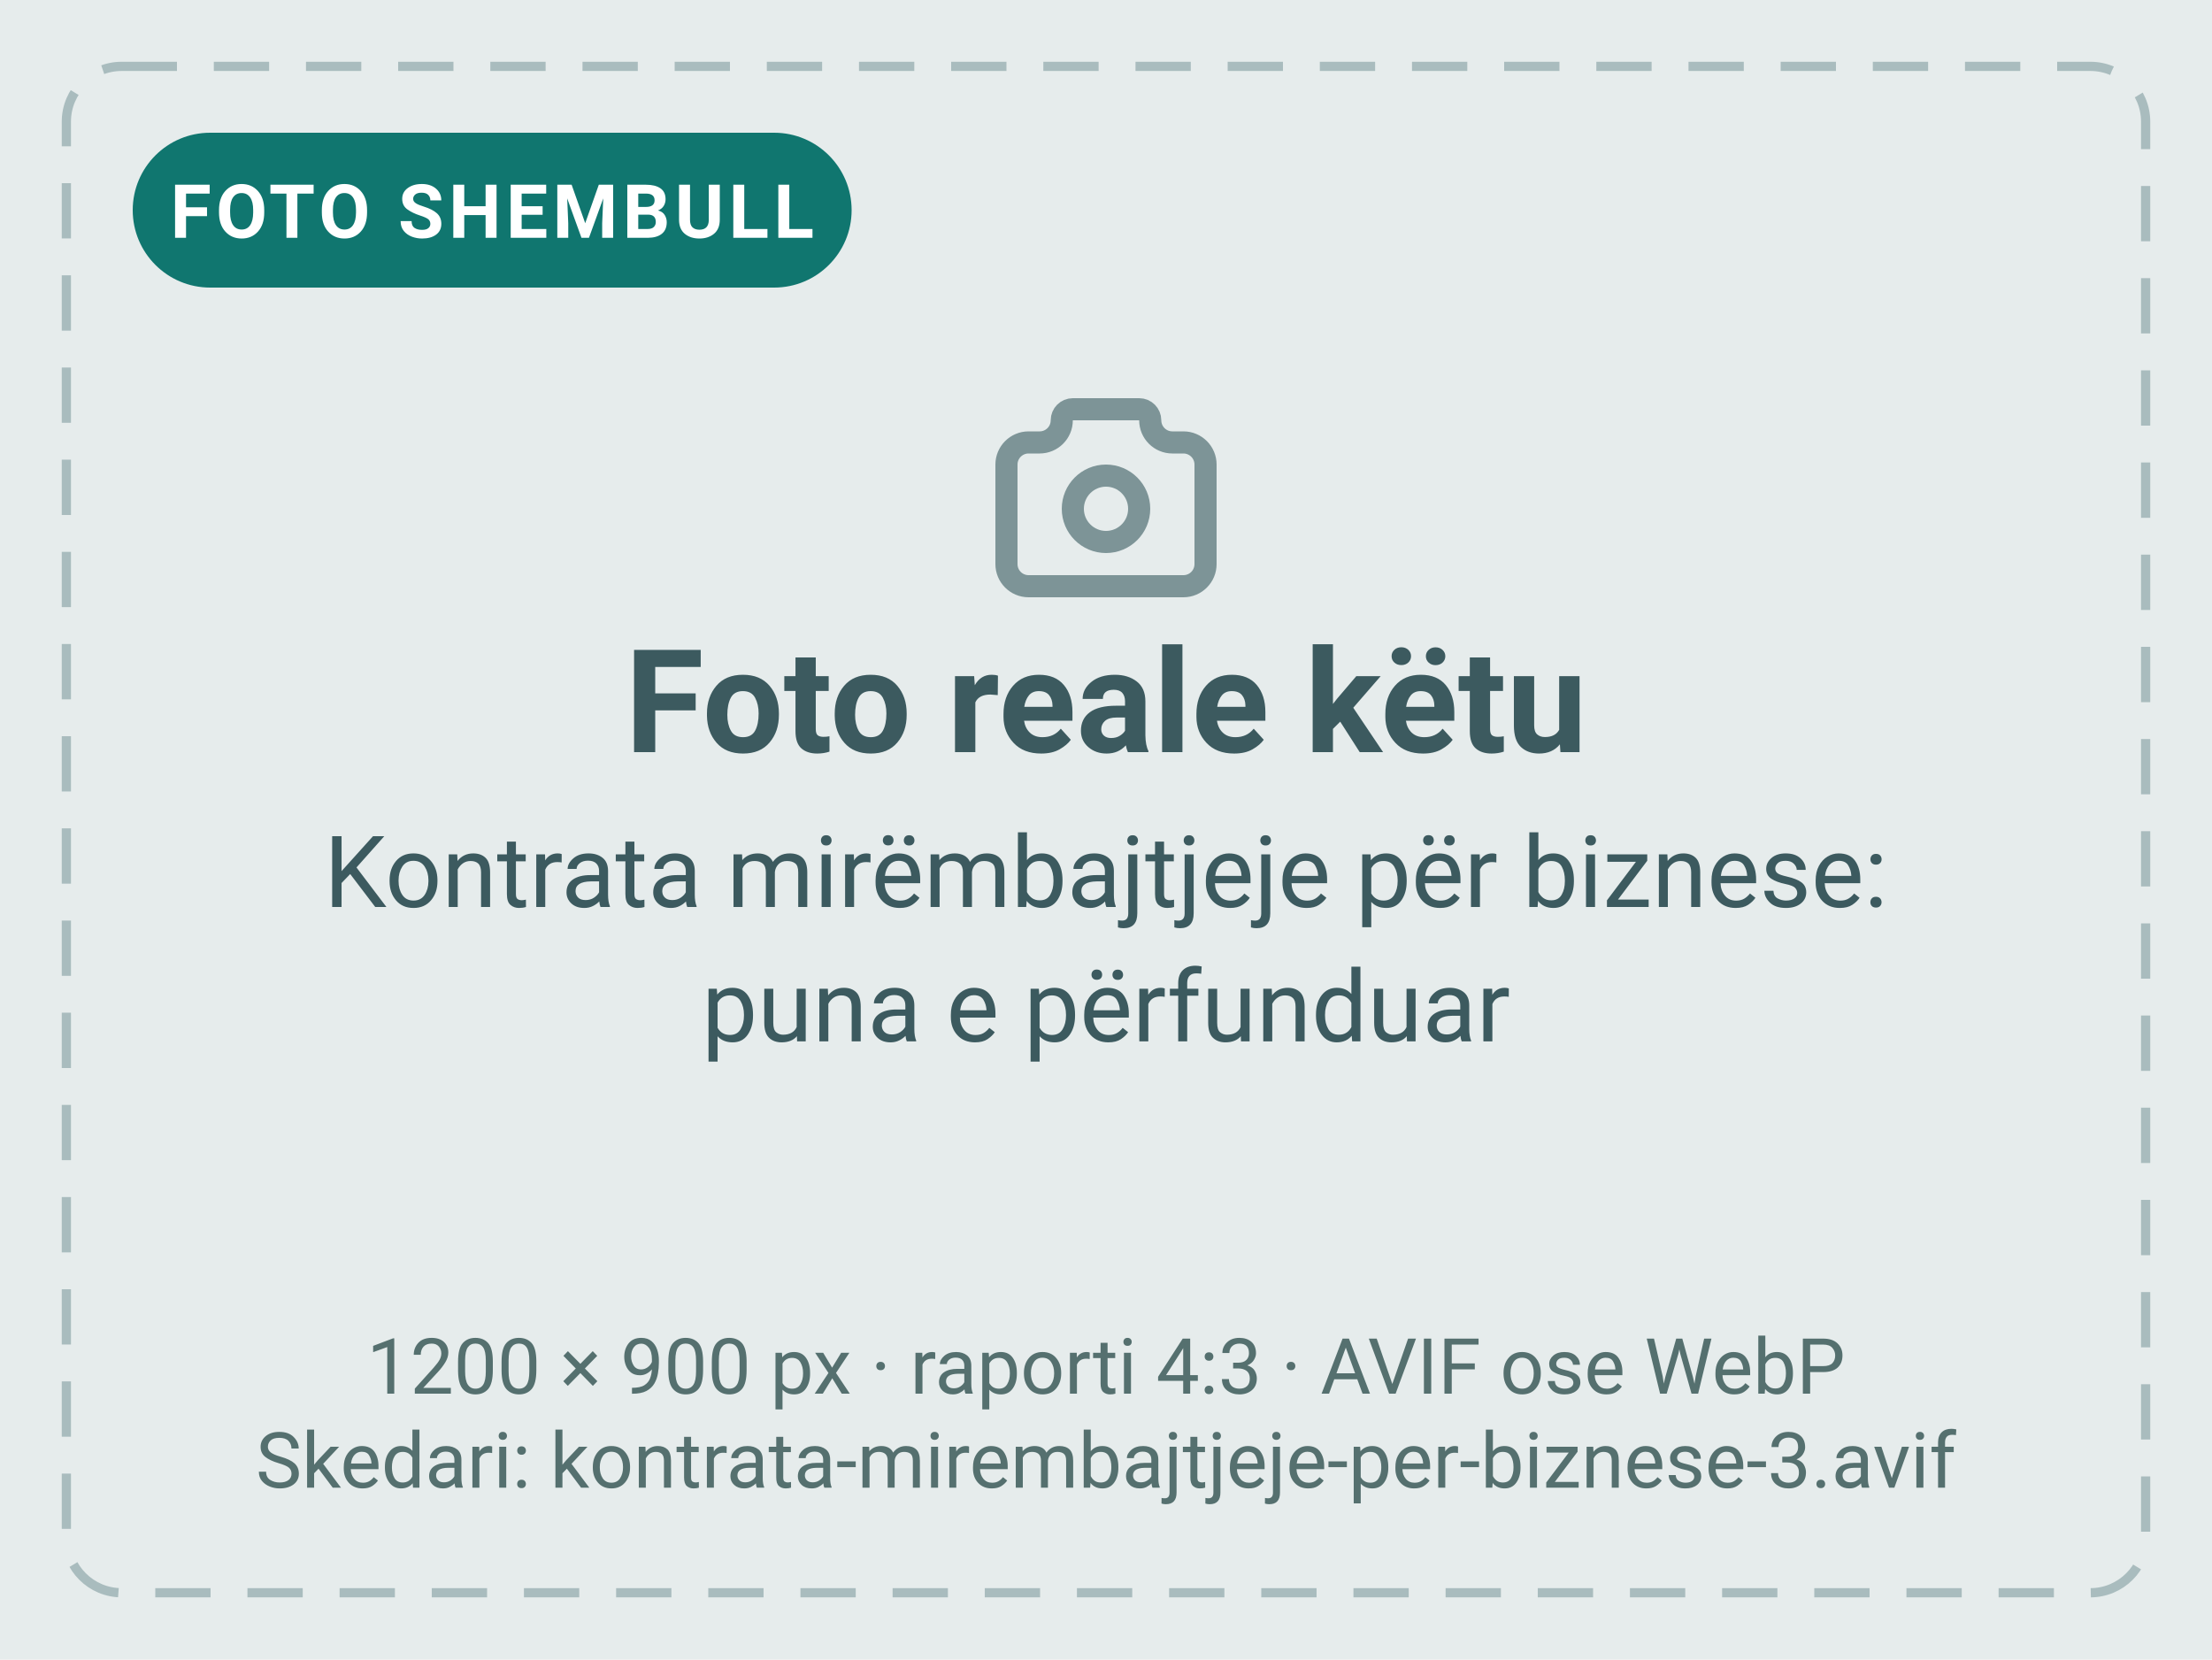
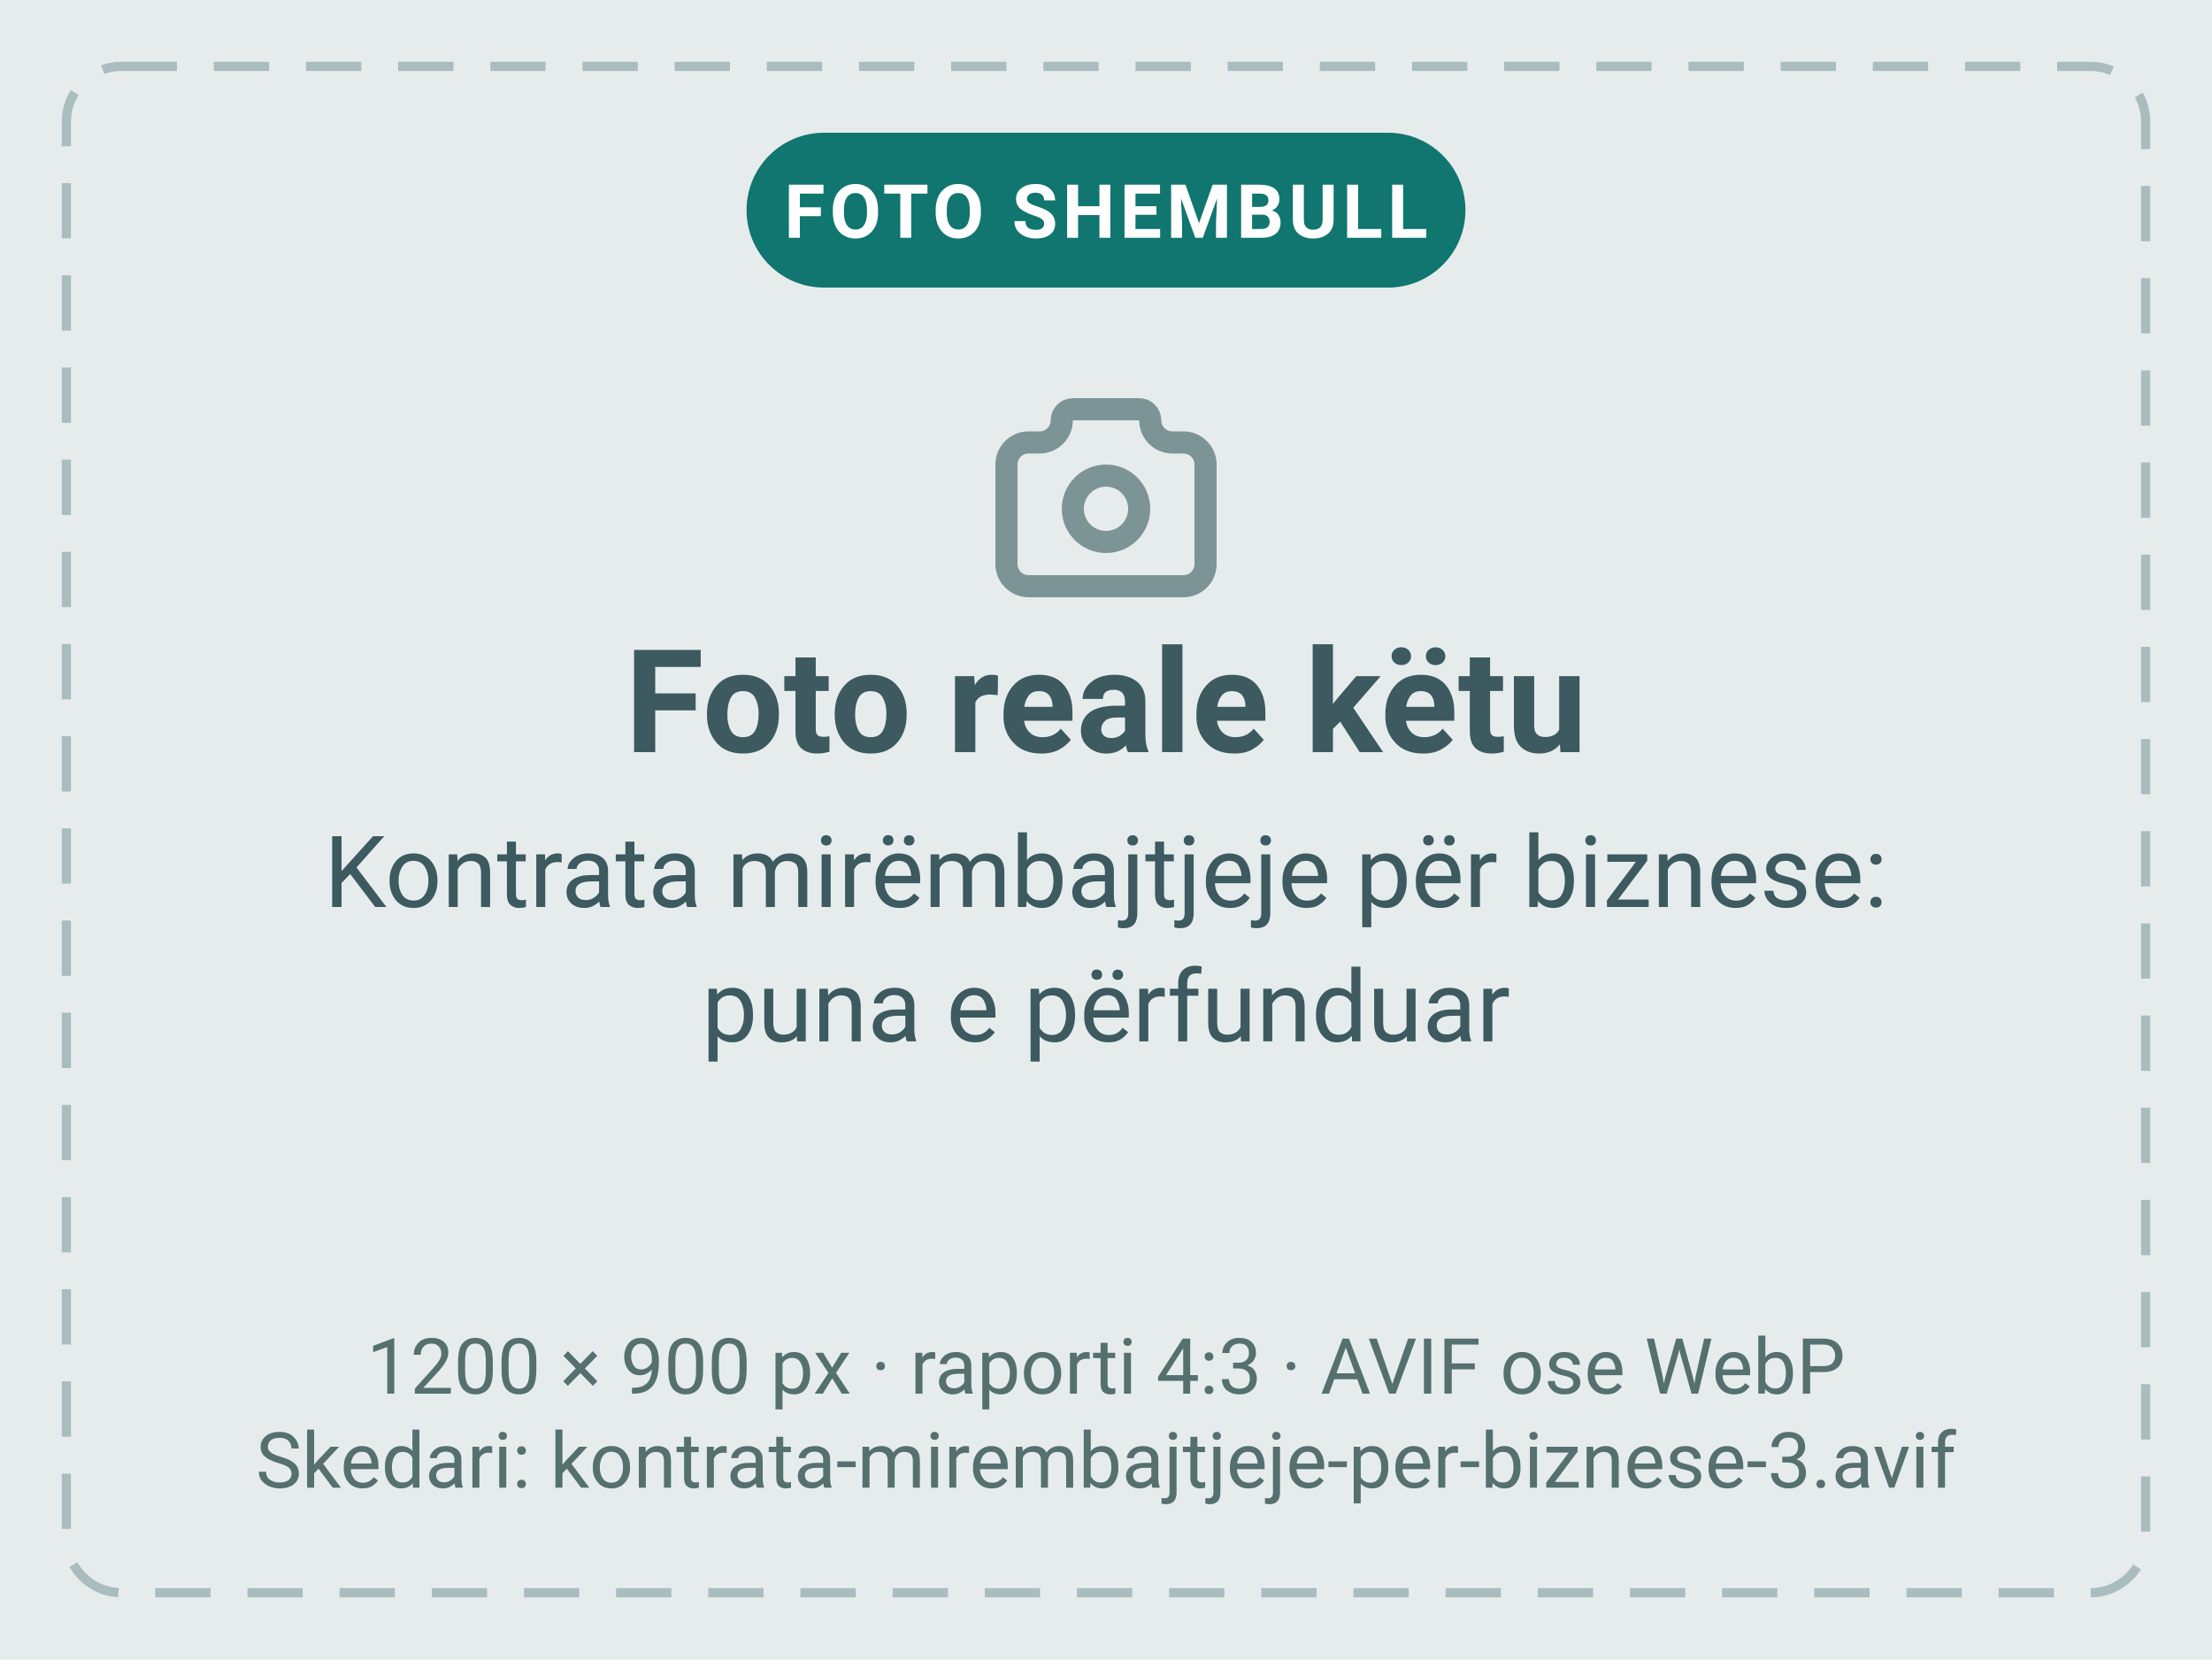
<svg xmlns="http://www.w3.org/2000/svg" width="1200" height="900" viewBox="0 0 1200 900">
  <rect width="1200" height="900" fill="#e6ecec" />
  <rect x="36" y="36" width="1128" height="828" rx="30" fill="none" stroke="#a9bcbe" stroke-width="5" stroke-dasharray="30 20" />
-   <rect x="72" y="72" width="390" height="84" rx="42" fill="#10766f" />
-   <text x="267" y="129" text-anchor="middle" font-family="'Segoe UI', Roboto, system-ui, sans-serif" font-size="40.5" font-weight="700" letter-spacing="2.5" fill="#ffffff">FOTO SHEMBULL</text>
+   <rect x="405" y="72" width="390" height="84" rx="42" fill="#10766f" />
+   <text x="600" y="129" text-anchor="middle" font-family="'Segoe UI', Roboto, system-ui, sans-serif" font-size="40.5" font-weight="700" letter-spacing="2.5" fill="#ffffff">FOTO SHEMBULL</text>
  <g transform="translate(528 198) scale(6)" fill="none" stroke="#7d9497" stroke-width="2" stroke-linecap="round" stroke-linejoin="round">
    <path d="M5 7h1a2 2 0 0 0 2 -2a1 1 0 0 1 1 -1h6a1 1 0 0 1 1 1a2 2 0 0 0 2 2h1a2 2 0 0 1 2 2v9a2 2 0 0 1 -2 2h-14a2 2 0 0 1 -2 -2v-9a2 2 0 0 1 2 -2" />
    <path d="M9 13a3 3 0 1 0 6 0a3 3 0 0 0 -6 0" />
  </g>
  <text x="600" y="408" text-anchor="middle" font-family="'Segoe UI', Roboto, system-ui, sans-serif" font-size="78" font-weight="600" fill="#3c5a5f">Foto reale këtu</text>
  <text x="600" y="492" text-anchor="middle" font-family="'Segoe UI', Roboto, system-ui, sans-serif" font-size="54" fill="#3c5a5f">Kontrata mirëmbajtjeje për biznese:</text>
  <text x="600" y="564.9" text-anchor="middle" font-family="'Segoe UI', Roboto, system-ui, sans-serif" font-size="54" fill="#3c5a5f">puna e përfunduar</text>
  <text x="600" y="756" text-anchor="middle" font-family="'Segoe UI', Roboto, system-ui, sans-serif" font-size="42" fill="#55706f">1200 × 900 px · raporti 4:3 · AVIF ose WebP</text>
  <text x="600" y="807" text-anchor="middle" font-family="'Segoe UI', Roboto, system-ui, sans-serif" font-size="42" fill="#55706f">Skedari: kontrata-mirembajtjeje-per-biznese-3.avif</text>
</svg>
